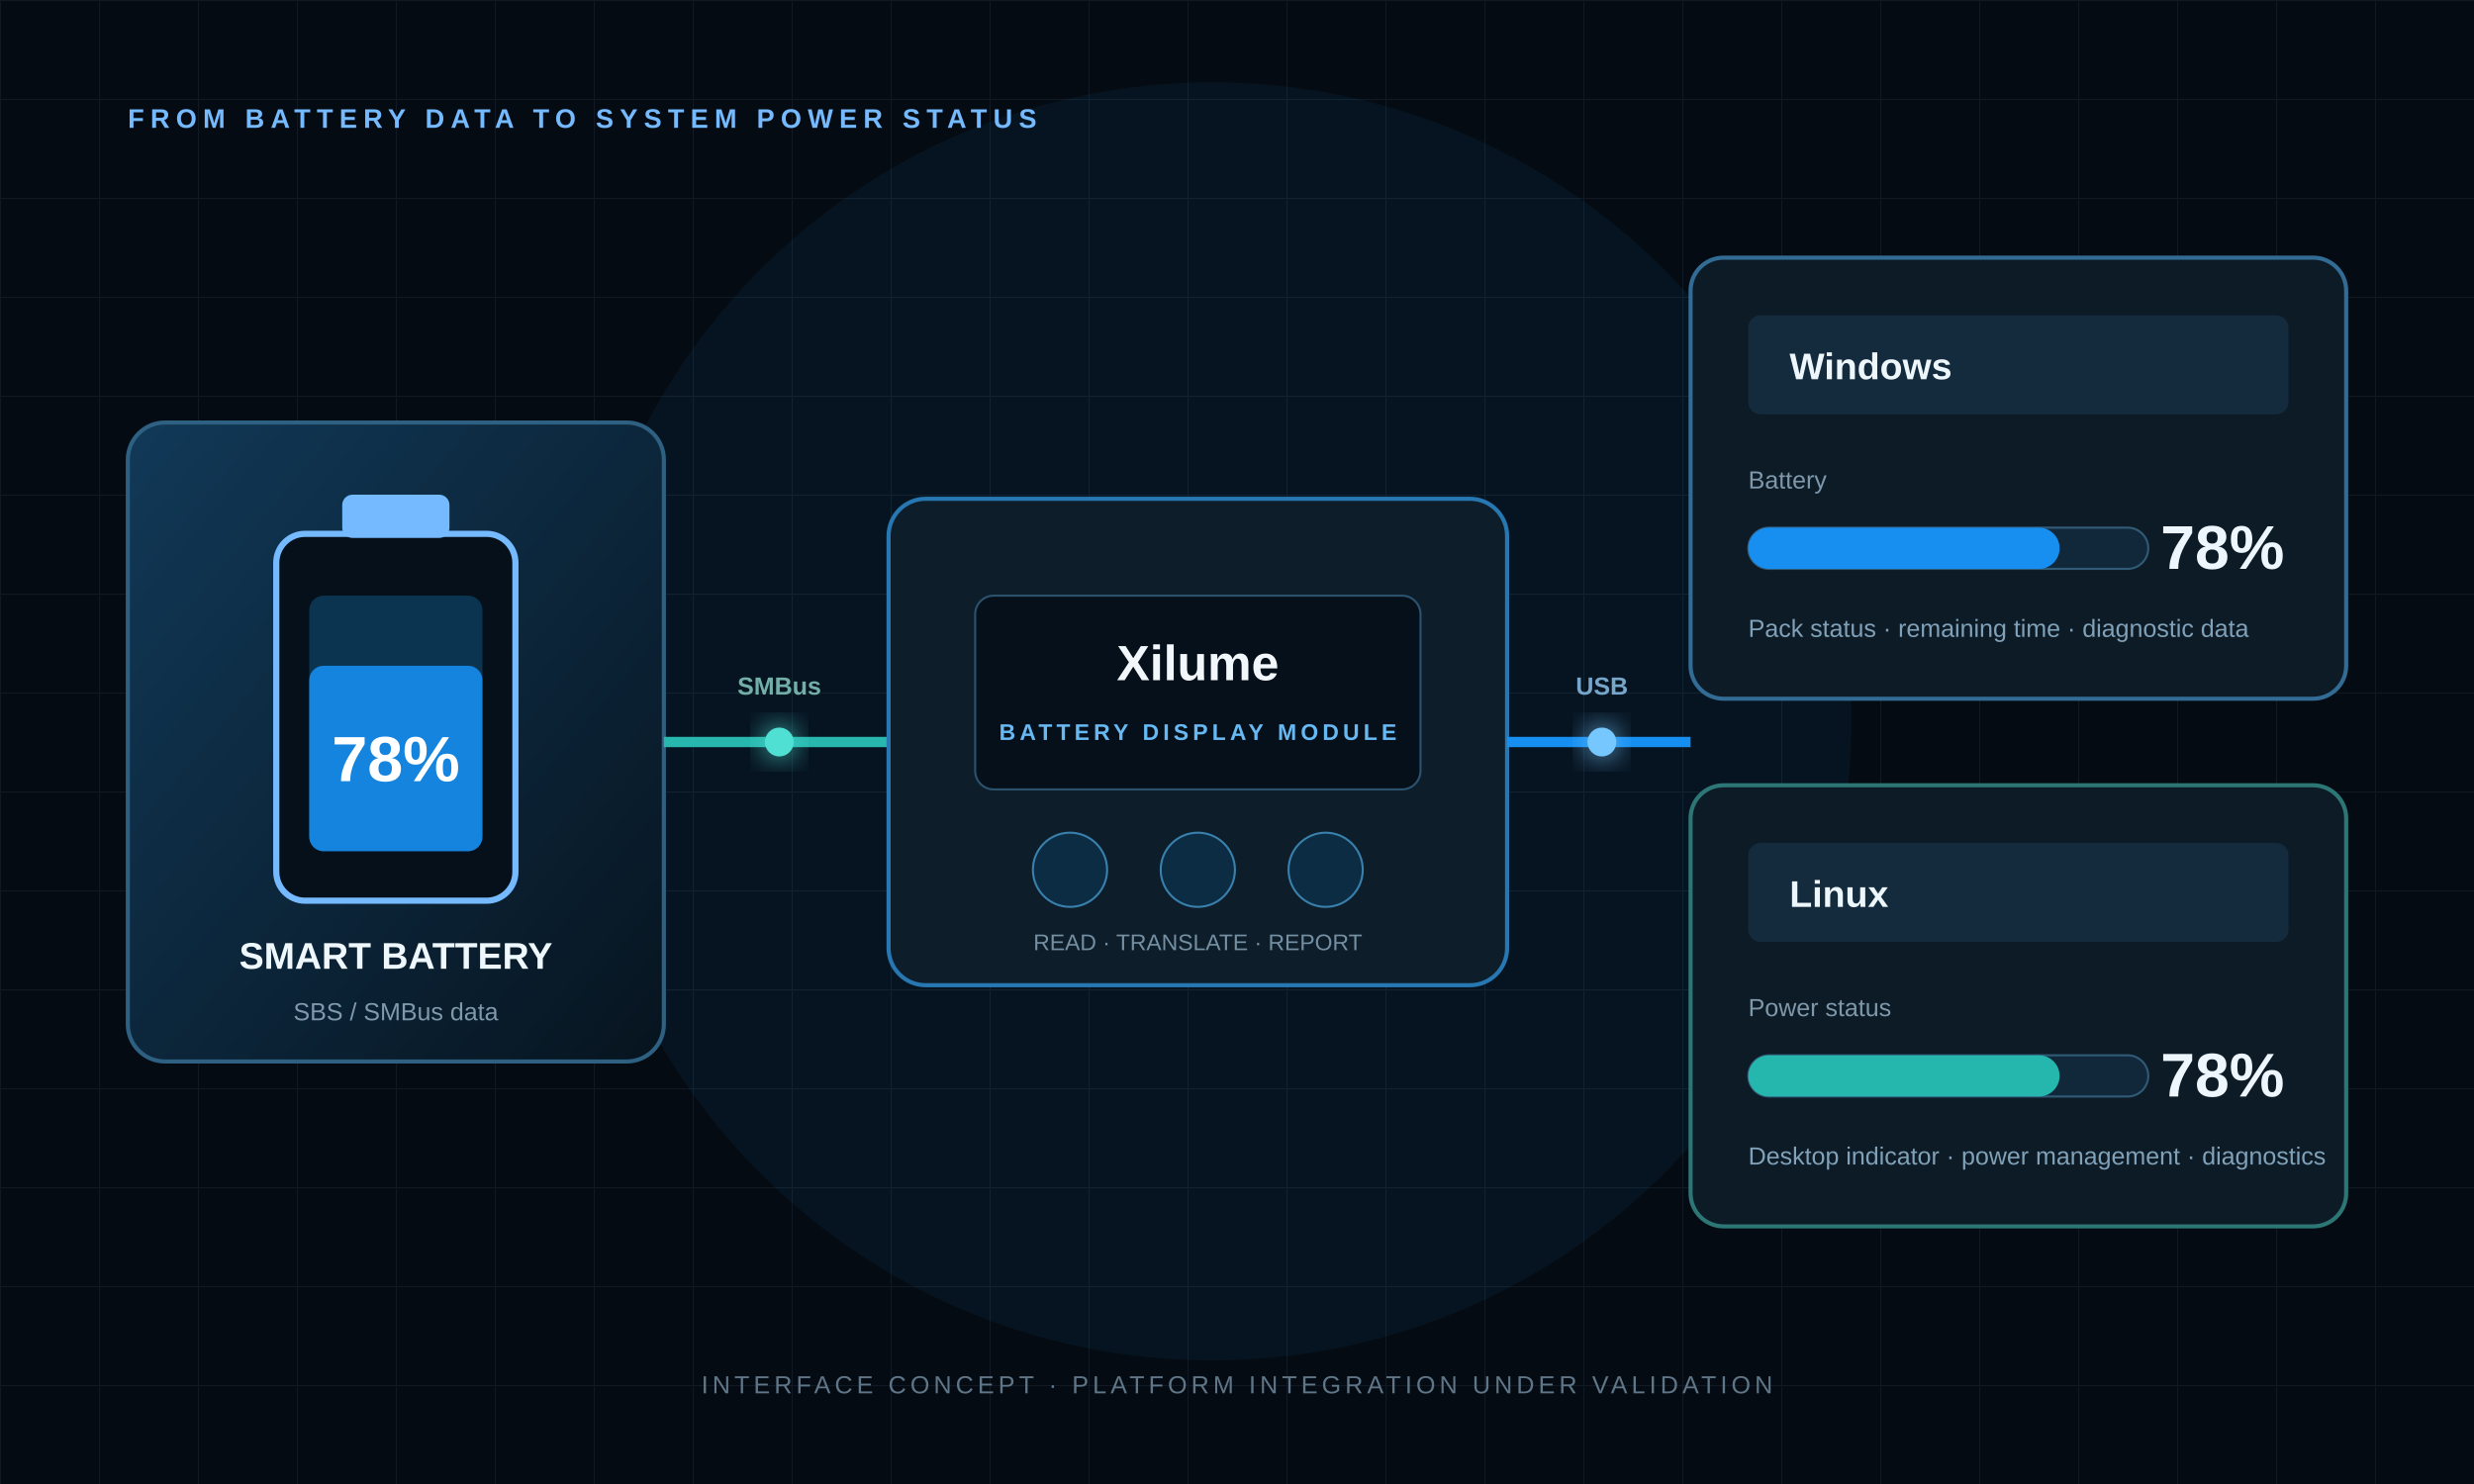
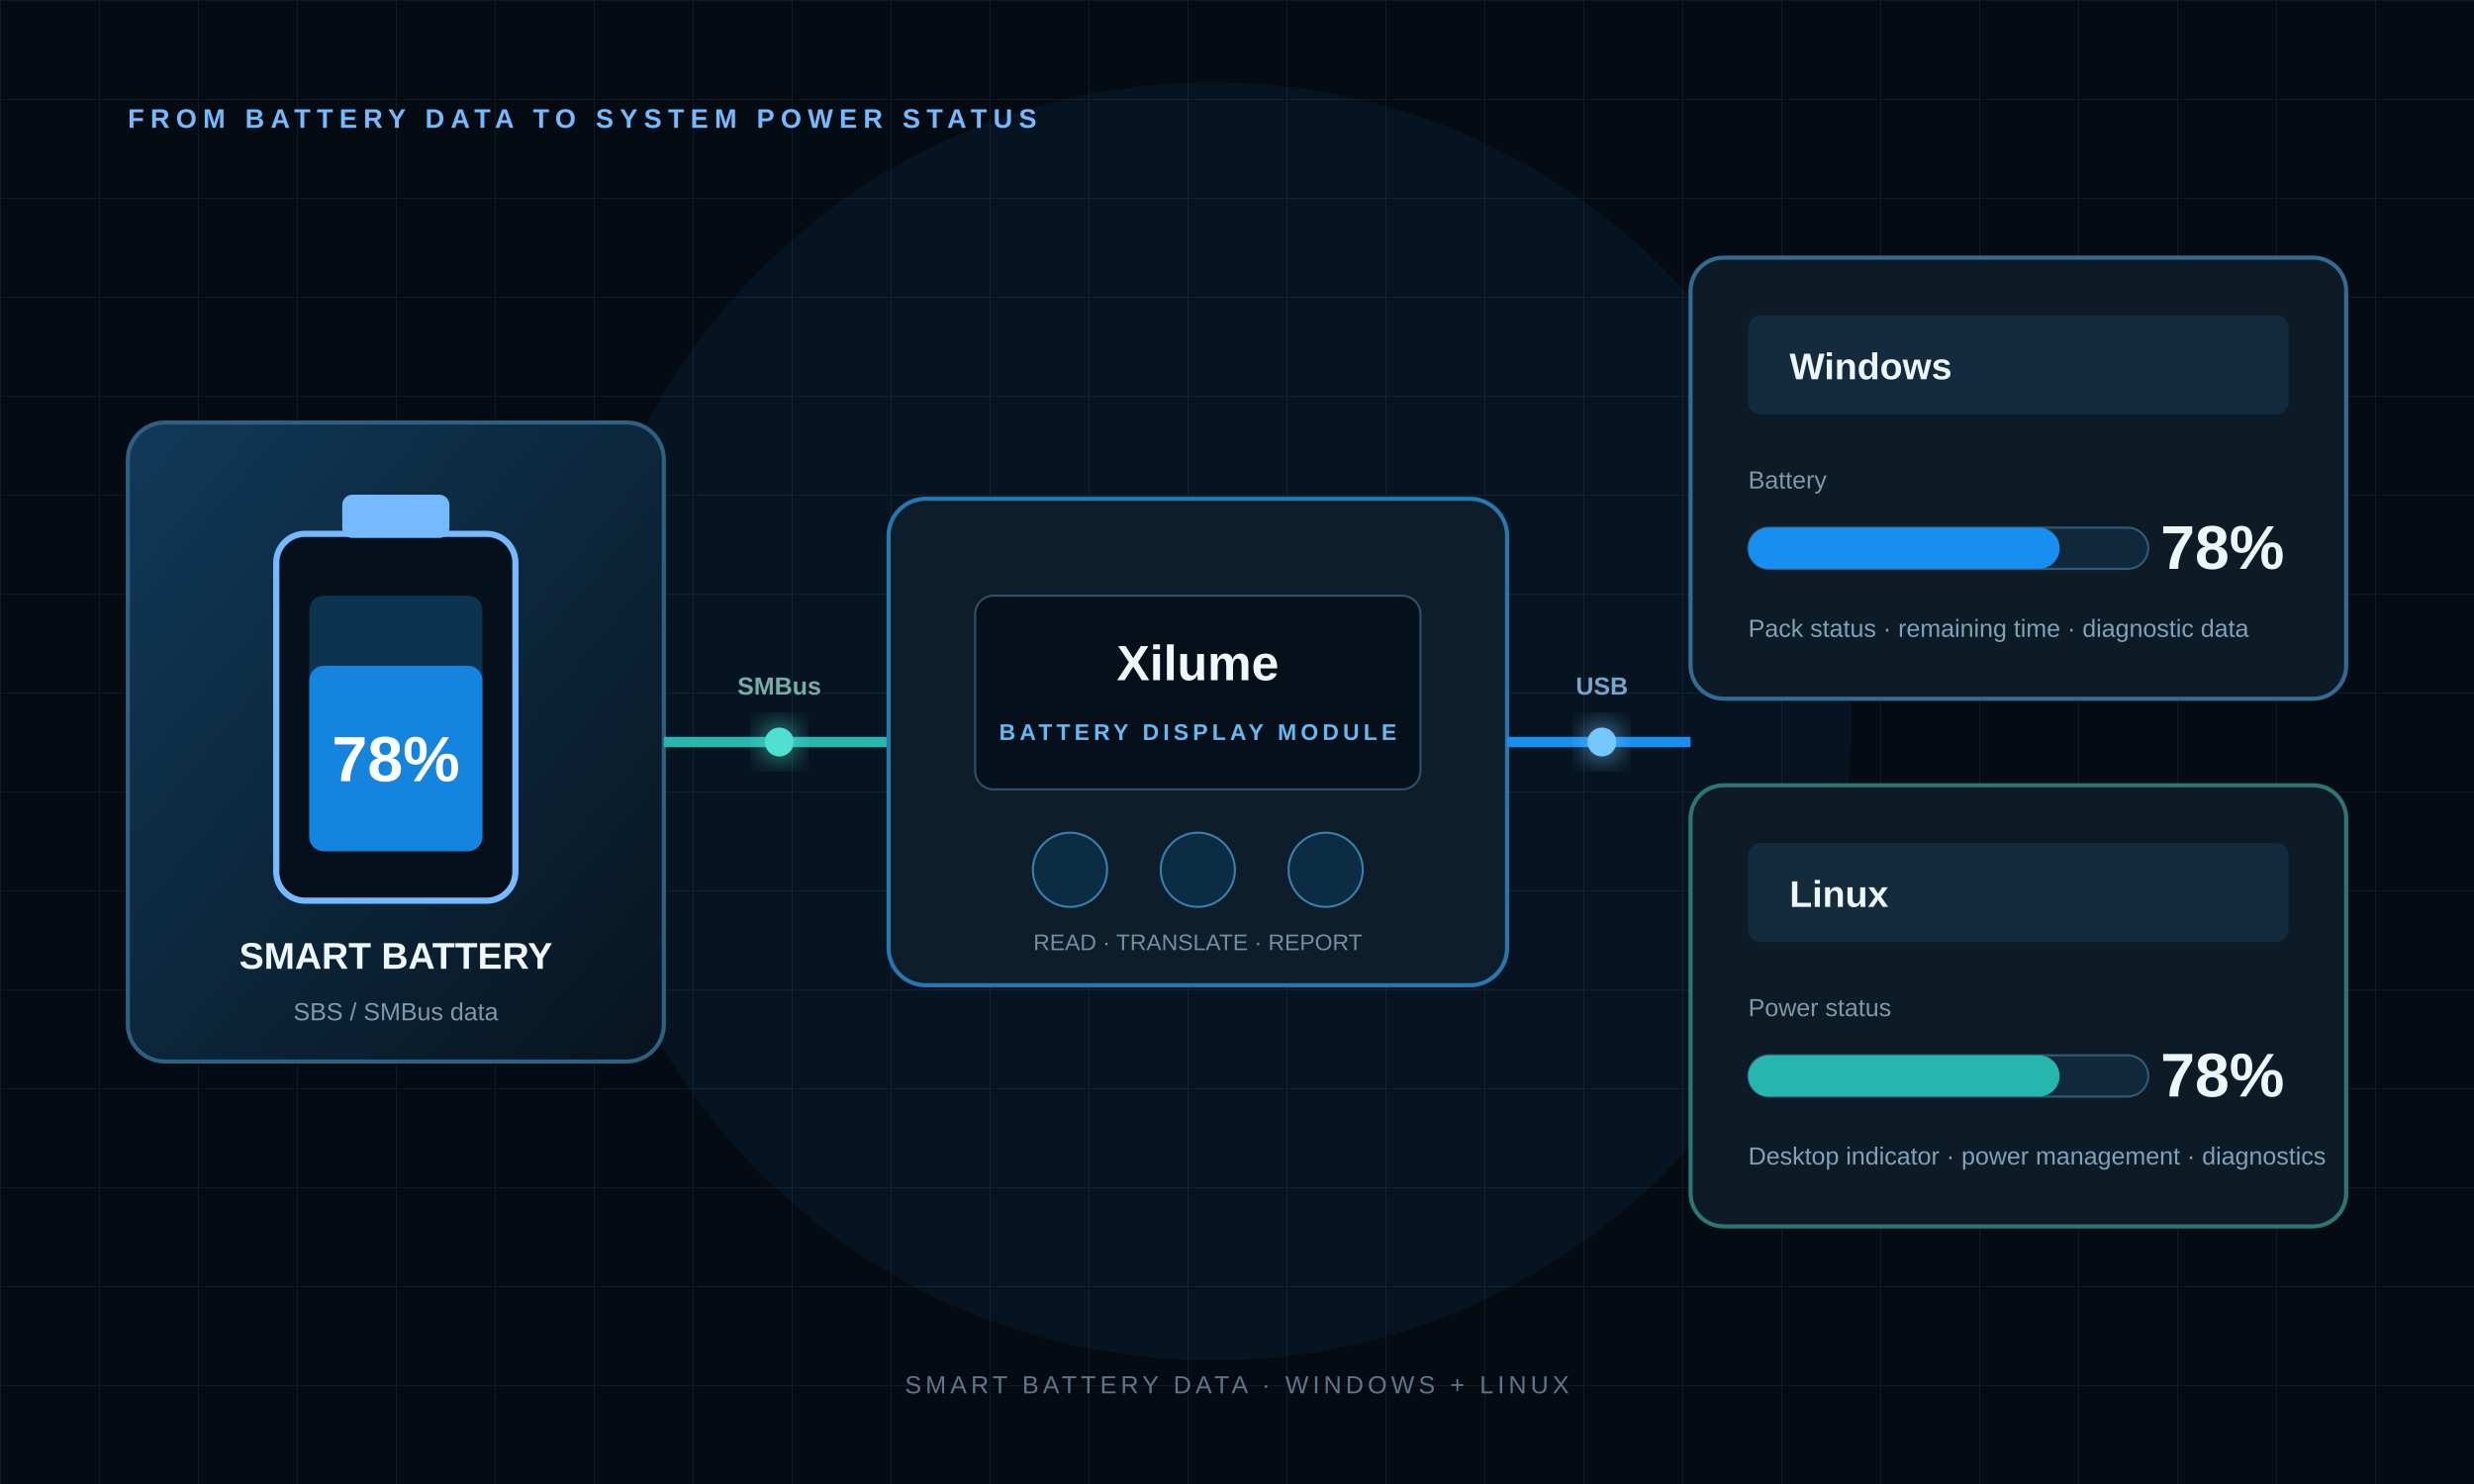
<svg xmlns="http://www.w3.org/2000/svg" viewBox="0 0 1200 720" role="img" aria-labelledby="title desc">
  <defs>
    <pattern id="grid" width="48" height="48" patternUnits="userSpaceOnUse">
      <path d="M48 0H0V48" fill="none" stroke="#7ca7c8" stroke-opacity=".10" />
    </pattern>
    <linearGradient id="battery" x1="0" y1="0" x2="1" y2="1">
      <stop stop-color="#113958" />
      <stop offset="1" stop-color="#07141f" />
    </linearGradient>
    <filter id="glow" x="-50%" y="-50%" width="200%" height="200%">
      <feGaussianBlur stdDeviation="7" result="b" />
      <feMerge>
        <feMergeNode in="b" />
        <feMergeNode in="SourceGraphic" />
      </feMerge>
    </filter>
  </defs>
  <rect width="1200" height="720" fill="#050b12" />
  <rect width="1200" height="720" fill="url(#grid)" />
  <circle cx="588" cy="350" r="310" fill="#0b7fd2" opacity=".08" />
  <g font-family="Arial,Helvetica,sans-serif">
    <text x="62" y="62" fill="#75baff" font-size="13" font-weight="700" letter-spacing="3">FROM BATTERY DATA TO SYSTEM POWER STATUS</text>
    <g transform="translate(62 205)">
      <rect x="0" y="0" width="260" height="310" rx="18" fill="url(#battery)" stroke="#2e6082" stroke-width="2" />
      <rect x="72" y="54" width="116" height="178" rx="14" fill="#06101a" stroke="#75baff" stroke-width="3" />
      <rect x="104" y="35" width="52" height="21" rx="5" fill="#75baff" />
      <rect x="88" y="84" width="84" height="124" rx="7" fill="#0b3450" />
      <rect x="88" y="118" width="84" height="90" rx="7" fill="#168ff1" opacity=".88" />
      <text x="130" y="174" fill="#fff" font-size="31" font-weight="700" text-anchor="middle">78%</text>
      <text x="130" y="265" fill="#eef7fc" font-size="18" font-weight="700" text-anchor="middle">SMART BATTERY</text>
      <text x="130" y="290" fill="#7e99ab" font-size="12" text-anchor="middle">SBS / SMBus data</text>
    </g>
    <path d="M322 360H431" stroke="#28b7ae" stroke-width="5" />
    <circle cx="378" cy="360" r="7" fill="#4fe0d3" filter="url(#glow)" />
    <text x="378" y="337" fill="#73afa9" font-size="12" font-weight="700" text-anchor="middle">SMBus</text>
    <g transform="translate(431 242)">
      <rect width="300" height="236" rx="18" fill="#0d1d2a" stroke="#2778b2" stroke-width="2" />
      <rect x="42" y="47" width="216" height="94" rx="9" fill="#06101a" stroke="#2c526e" />
      <text x="150" y="88" fill="#f1f7fb" font-size="24" font-weight="700" text-anchor="middle">Xilume</text>
      <text x="150" y="117" fill="#67b9f3" font-size="11" font-weight="700" letter-spacing="2" text-anchor="middle">BATTERY DISPLAY MODULE</text>
      <g fill="#0b2c43" stroke="#3980ad">
        <circle cx="88" cy="180" r="18" />
        <circle cx="150" cy="180" r="18" />
        <circle cx="212" cy="180" r="18" />
      </g>
      <text x="150" y="219" fill="#758fa2" font-size="11" text-anchor="middle">READ · TRANSLATE · REPORT</text>
    </g>
    <path d="M731 360H820" stroke="#168ff1" stroke-width="5" />
    <circle cx="777" cy="360" r="7" fill="#77c7ff" filter="url(#glow)" />
    <text x="777" y="337" fill="#76a6c9" font-size="12" font-weight="700" text-anchor="middle">USB</text>
    <g transform="translate(820 125)">
      <rect width="318" height="214" rx="16" fill="#0d1b27" stroke="#326b94" stroke-width="2" />
      <rect x="28" y="28" width="262" height="48" rx="6" fill="#142b3e" />
      <text x="48" y="59" fill="#edf6fb" font-size="18" font-weight="700">Windows</text>
      <text x="28" y="112" fill="#7e98a9" font-size="12">Battery</text>
      <rect x="28" y="131" width="194" height="20" rx="10" fill="#10283a" stroke="#315a77" />
      <rect x="28" y="131" width="151" height="20" rx="10" fill="#168ff1" />
      <text x="288" y="151" fill="#ecf6fc" font-size="30" font-weight="700" text-anchor="end">78%</text>
      <text x="28" y="184" fill="#80a1b8" font-size="12">Pack status · remaining time · diagnostic data</text>
    </g>
    <g transform="translate(820 381)">
      <rect width="318" height="214" rx="16" fill="#0d1b27" stroke="#2c7775" stroke-width="2" />
      <rect x="28" y="28" width="262" height="48" rx="6" fill="#142b3e" />
      <text x="48" y="59" fill="#edf6fb" font-size="18" font-weight="700">Linux</text>
      <text x="28" y="112" fill="#7e98a9" font-size="12">Power status</text>
      <rect x="28" y="131" width="194" height="20" rx="10" fill="#10283a" stroke="#315a77" />
      <rect x="28" y="131" width="151" height="20" rx="10" fill="#25b6ad" />
      <text x="288" y="151" fill="#ecf6fc" font-size="30" font-weight="700" text-anchor="end">78%</text>
      <text x="28" y="184" fill="#80a1b8" font-size="12">Desktop indicator · power management · diagnostics</text>
    </g>
-     <text x="600" y="676" fill="#5f7688" font-size="12" text-anchor="middle" letter-spacing="2">INTERFACE CONCEPT · PLATFORM INTEGRATION UNDER VALIDATION</text>
+     <text x="600" y="676" fill="#5f7688" font-size="12" text-anchor="middle" letter-spacing="2">SMART BATTERY DATA · WINDOWS + LINUX</text>
  </g>
</svg>
